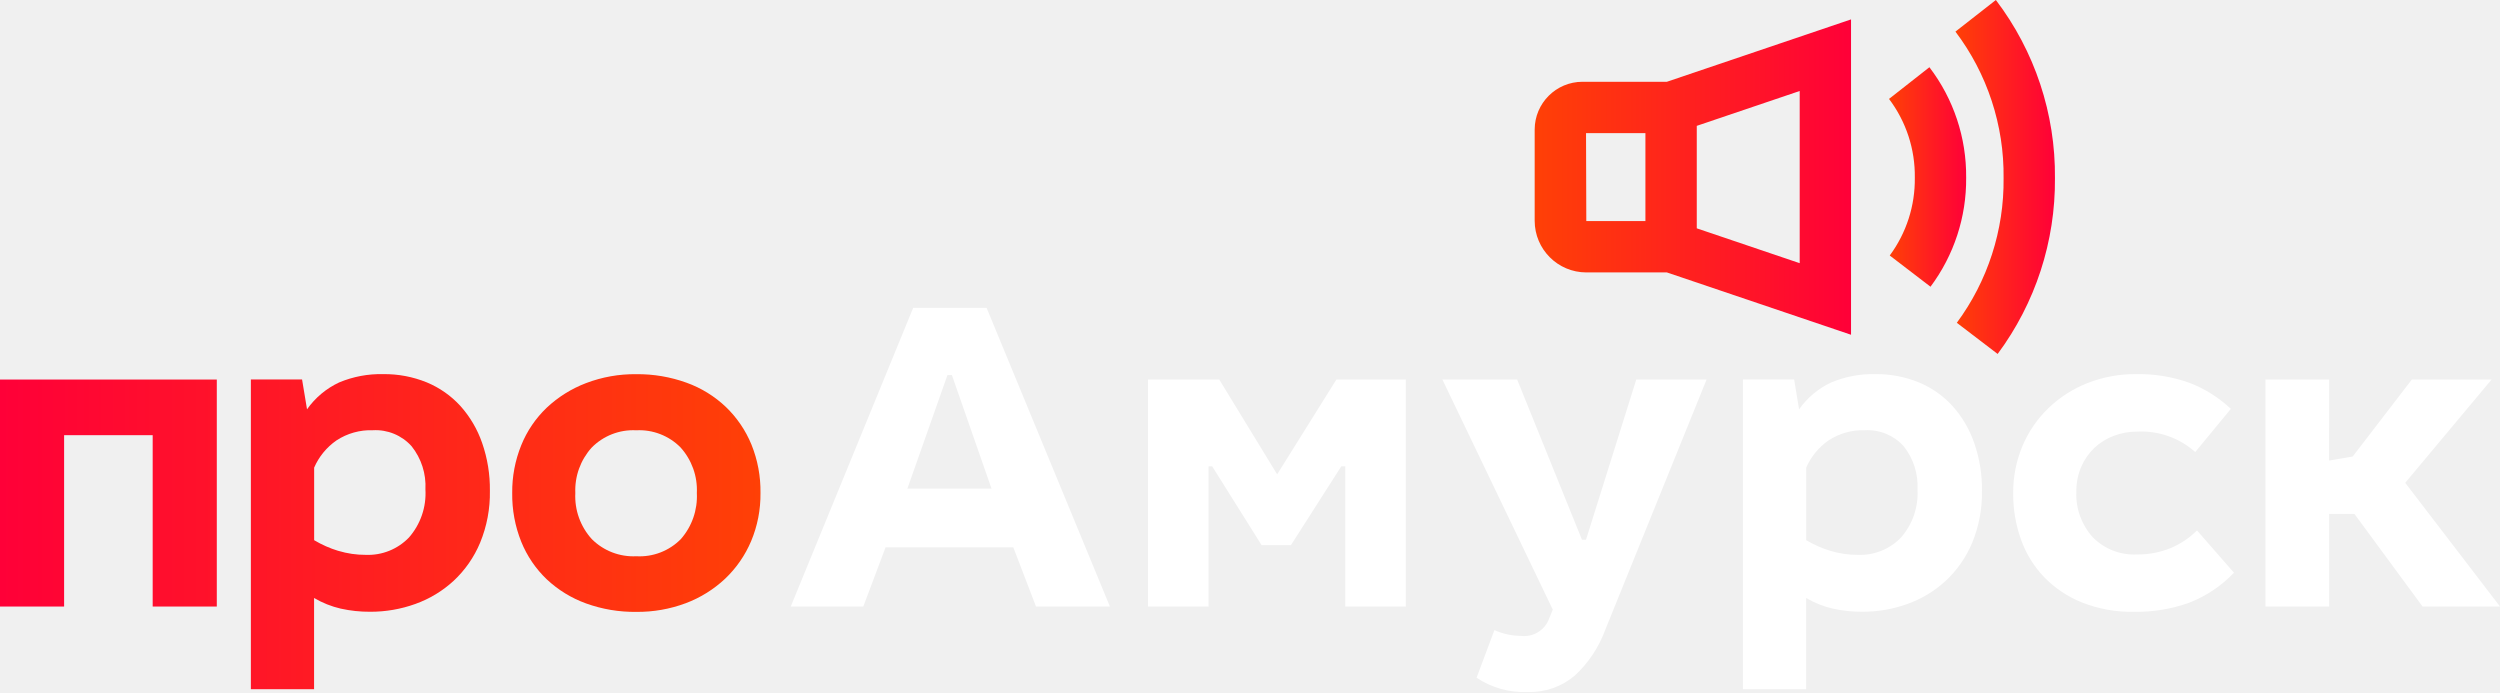
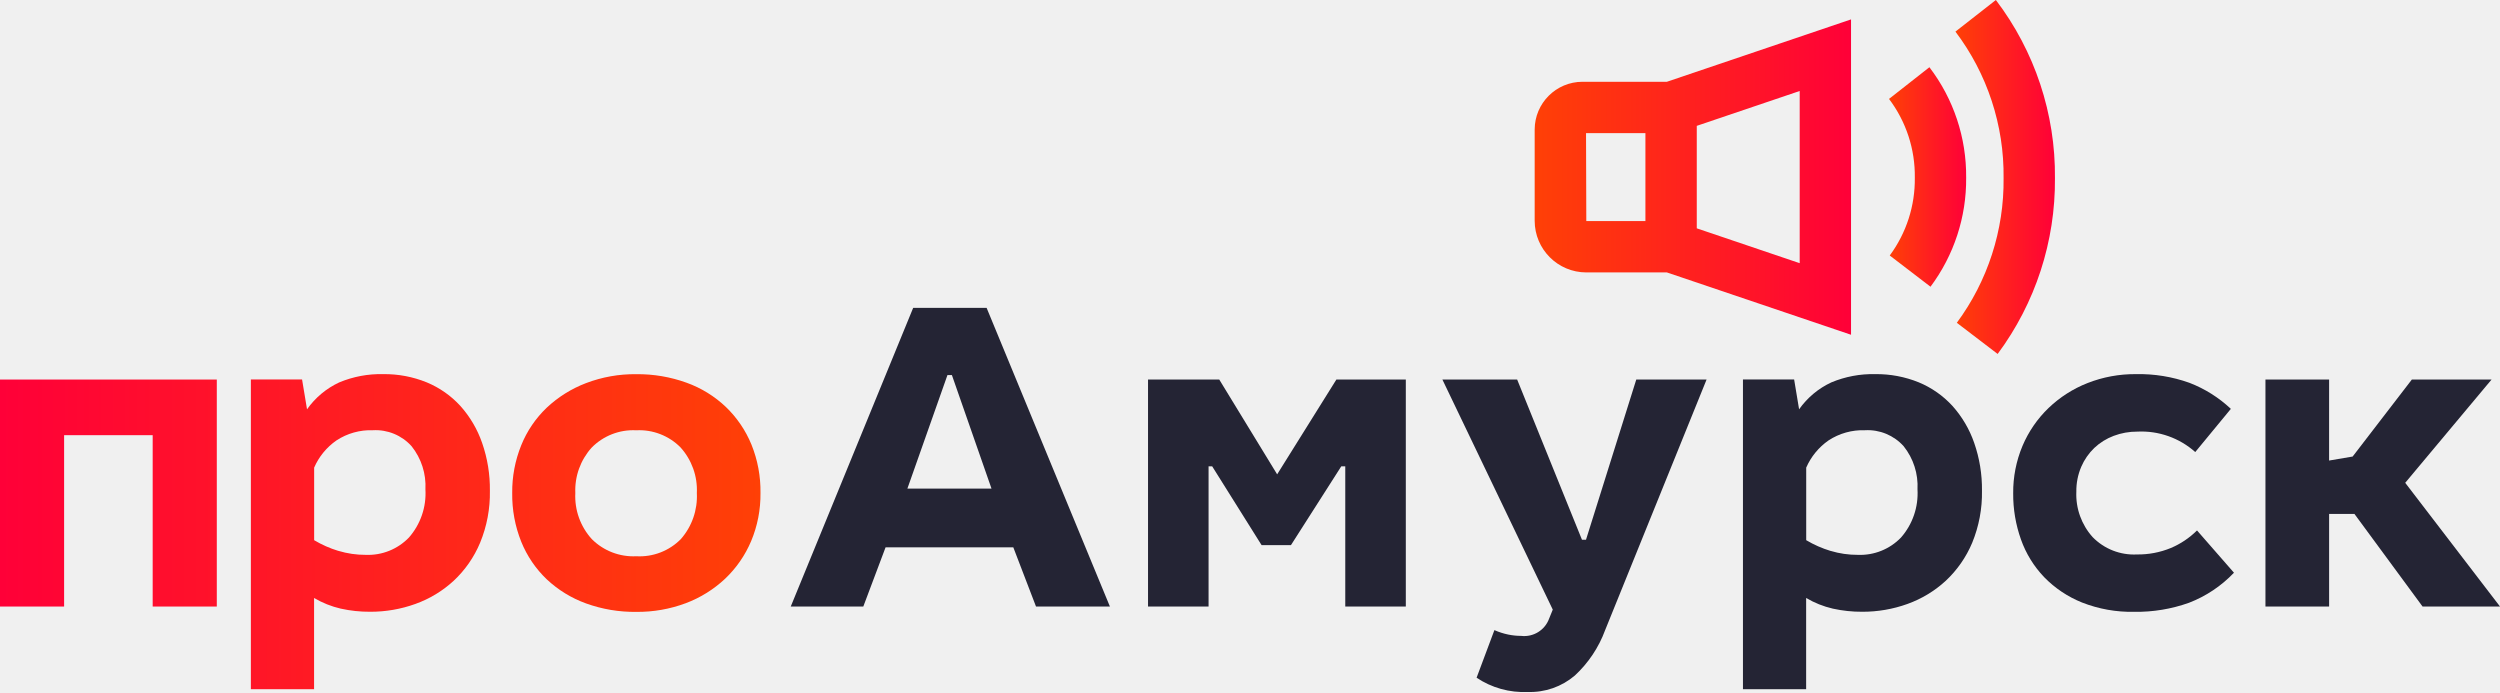
<svg xmlns="http://www.w3.org/2000/svg" xmlns:xlink="http://www.w3.org/1999/xlink" width="138" height="38.199" viewBox="0 0 138 38.199">
  <defs>
-     <style>.a{fill:url(#a);}.b{fill:url(#b);}.c{fill:url(#c);}.d{fill:#fff;}.e{fill:url(#d);}.f{fill:url(#e);}.g{fill:url(#f);}</style>
+     <style>.a{fill:url(#a);}.b{fill:url(#b);}.c{fill:url(#c);}.d{fill:#242434;}.e{fill:url(#d);}.f{fill:url(#e);}.g{fill:url(#f);}</style>
    <linearGradient id="a" x1="1" y1="0.5" x2="0" y2="0.5" gradientUnits="objectBoundingBox">
      <stop offset="0" stop-color="#ff0038" />
      <stop offset="1" stop-color="#ff4006" />
    </linearGradient>
    <linearGradient id="b" x1="1" y1="0.5" x2="0" y2="0.5" xlink:href="#a" />
    <linearGradient id="c" x1="1" y1="0.5" x2="0" y2="0.5" xlink:href="#a" />
    <linearGradient id="d" x1="0" y1="0.5" x2="3.508" y2="0.5" xlink:href="#a" />
    <linearGradient id="e" x1="-1.05" y1="0.5" x2="2.132" y2="0.5" xlink:href="#a" />
    <linearGradient id="f" x1="-2.062" y1="0.5" x2="1" y2="0.5" xlink:href="#a" />
  </defs>
  <g transform="translate(-310 -5.801)">
    <g transform="translate(2969.148 -1199.305)">
      <path class="a" d="M-2571.794,1209.62a2.642,2.642,0,0,0-2.64,2.639v5.034a2.854,2.854,0,0,0,2.85,2.851h4.448l10.165,3.441v-17.408l-10.165,3.443Zm.195,2.834h3.278v4.855h-3.263Zm11.794,7.18-5.681-1.924v-5.657l5.681-1.924Z" />
      <path class="b" d="M-2552.645,1208.817l-2.229,1.749a7.05,7.05,0,0,1,1.424,4.349,7.072,7.072,0,0,1-1.384,4.295l2.25,1.723a9.914,9.914,0,0,0,1.968-6.018A9.889,9.889,0,0,0-2552.645,1208.817Z" />
      <path class="c" d="M-2548.976,1205.106l-2.232,1.745a13.146,13.146,0,0,1,2.658,8.088,13.189,13.189,0,0,1-2.581,7.985l2.253,1.72a16.047,16.047,0,0,0,3.163-9.705A15.987,15.987,0,0,0-2548.976,1205.106Z" />
    </g>
    <g transform="translate(2969.148 -1199.305)">
      <path class="d" d="M-2597.881,1238.587h-4.079l-1.253-3.267h-7.052l-1.229,3.267h-4.005l6.758-16.486h4.054Zm-6.536-6.511-2.186-6.265h-.246l-2.211,6.265Z" />
      <path class="d" d="M-2588.649,1231.29l3.269-5.233h3.833v12.53h-3.342v-7.739h-.221l-2.777,4.348h-1.622l-2.726-4.348h-.2v7.739h-3.342v-12.53h3.932Z" />
      <path class="d" d="M-2571.823,1234.9h.222l2.776-8.845h3.881l-5.6,13.833a6.466,6.466,0,0,1-1.671,2.506,3.8,3.8,0,0,1-2.6.909,4.683,4.683,0,0,1-2.825-.787l.983-2.628a3.708,3.708,0,0,0,.761.245,3.575,3.575,0,0,0,.713.074,1.462,1.462,0,0,0,1.548-.958l.2-.492-6.093-12.7h4.127Z" />
      <path class="d" d="M-2559.838,1227.7a4.5,4.5,0,0,1,1.782-1.487,5.927,5.927,0,0,1,2.42-.455,6.176,6.176,0,0,1,2.408.455,5.227,5.227,0,0,1,1.855,1.3,5.988,5.988,0,0,1,1.2,2.039,7.731,7.731,0,0,1,.43,2.642,7.219,7.219,0,0,1-.54,2.874,6.11,6.11,0,0,1-1.462,2.1,6.226,6.226,0,0,1-2.113,1.277,7.286,7.286,0,0,1-2.494.43,7.328,7.328,0,0,1-1.622-.172,5.179,5.179,0,0,1-1.475-.589v5.037h-3.488v-17.1h2.825Zm1.733,7.814a5.163,5.163,0,0,0,1.511.22,3.134,3.134,0,0,0,2.383-.958,3.7,3.7,0,0,0,.909-2.653,3.523,3.523,0,0,0-.762-2.383,2.666,2.666,0,0,0-2.137-.885,3.447,3.447,0,0,0-2.015.564,3.569,3.569,0,0,0-1.229,1.5v4.005A6.065,6.065,0,0,0-2558.1,1235.517Z" />
      <path class="d" d="M-2541.169,1228.931a3.644,3.644,0,0,0-1.3.233,3.2,3.2,0,0,0-1.07.665,3.184,3.184,0,0,0-.724,1.043,3.383,3.383,0,0,0-.271,1.376,3.521,3.521,0,0,0,.9,2.507,3.189,3.189,0,0,0,2.445.957,4.736,4.736,0,0,0,1.868-.355,4.567,4.567,0,0,0,1.448-.971l2.04,2.334a6.8,6.8,0,0,1-2.481,1.659,8.627,8.627,0,0,1-3.023.5,7.478,7.478,0,0,1-2.887-.516,6.076,6.076,0,0,1-2.088-1.4,5.813,5.813,0,0,1-1.278-2.076,7.431,7.431,0,0,1-.43-2.543,6.6,6.6,0,0,1,.516-2.629,6.311,6.311,0,0,1,1.438-2.089,6.589,6.589,0,0,1,2.15-1.375,7.135,7.135,0,0,1,2.678-.493,8.248,8.248,0,0,1,2.948.48,7,7,0,0,1,2.285,1.437l-1.965,2.384A4.476,4.476,0,0,0-2541.169,1228.931Z" />
      <path class="d" d="M-2530.582,1230.528l1.3-.221,3.268-4.25h4.4l-4.766,5.7,5.233,6.83h-4.275l-3.759-5.11h-1.4v5.11h-3.514v-12.53h3.514Z" />
    </g>
    <g transform="translate(2969.148 -1199.305)">
      <path class="e" d="M-2647.181,1238.587h-3.539v-9.459h-4.889v9.459h-3.539v-12.53h11.967Z" />
      <path class="f" d="M-2642.2,1227.7a4.509,4.509,0,0,1,1.781-1.487,5.924,5.924,0,0,1,2.42-.455,6.169,6.169,0,0,1,2.408.455,5.219,5.219,0,0,1,1.855,1.3,6,6,0,0,1,1.2,2.039,7.725,7.725,0,0,1,.43,2.642,7.185,7.185,0,0,1-.541,2.874,6.069,6.069,0,0,1-1.461,2.1,6.209,6.209,0,0,1-2.114,1.277,7.277,7.277,0,0,1-2.493.43,7.336,7.336,0,0,1-1.622-.172,5.172,5.172,0,0,1-1.474-.589v5.037h-3.489v-17.1h2.826Zm1.732,7.814a5.164,5.164,0,0,0,1.511.22,3.135,3.135,0,0,0,2.384-.958,3.7,3.7,0,0,0,.909-2.653,3.523,3.523,0,0,0-.762-2.383,2.669,2.669,0,0,0-2.138-.885,3.441,3.441,0,0,0-2.014.564,3.56,3.56,0,0,0-1.229,1.5v4.005A6.036,6.036,0,0,0-2640.466,1235.517Z" />
      <path class="g" d="M-2621.257,1226.229a6.181,6.181,0,0,1,2.175,1.339,6.089,6.089,0,0,1,1.413,2.076,6.868,6.868,0,0,1,.5,2.678,6.668,6.668,0,0,1-.516,2.654,6.16,6.16,0,0,1-1.437,2.076,6.52,6.52,0,0,1-2.174,1.352,7.584,7.584,0,0,1-2.727.478,7.876,7.876,0,0,1-2.776-.467,6.3,6.3,0,0,1-2.163-1.326,5.949,5.949,0,0,1-1.412-2.076,6.966,6.966,0,0,1-.5-2.691,6.84,6.84,0,0,1,.5-2.642,5.945,5.945,0,0,1,1.412-2.075,6.608,6.608,0,0,1,2.163-1.351,7.531,7.531,0,0,1,2.776-.493A7.924,7.924,0,0,1-2621.257,1226.229Zm-5.233,3.587a3.519,3.519,0,0,0-.9,2.506,3.515,3.515,0,0,0,.91,2.543,3.247,3.247,0,0,0,2.457.946,3.2,3.2,0,0,0,2.457-.946,3.576,3.576,0,0,0,.884-2.543,3.508,3.508,0,0,0-.9-2.518,3.205,3.205,0,0,0-2.444-.946A3.217,3.217,0,0,0-2626.49,1229.816Z" />
    </g>
  </g>
</svg>
